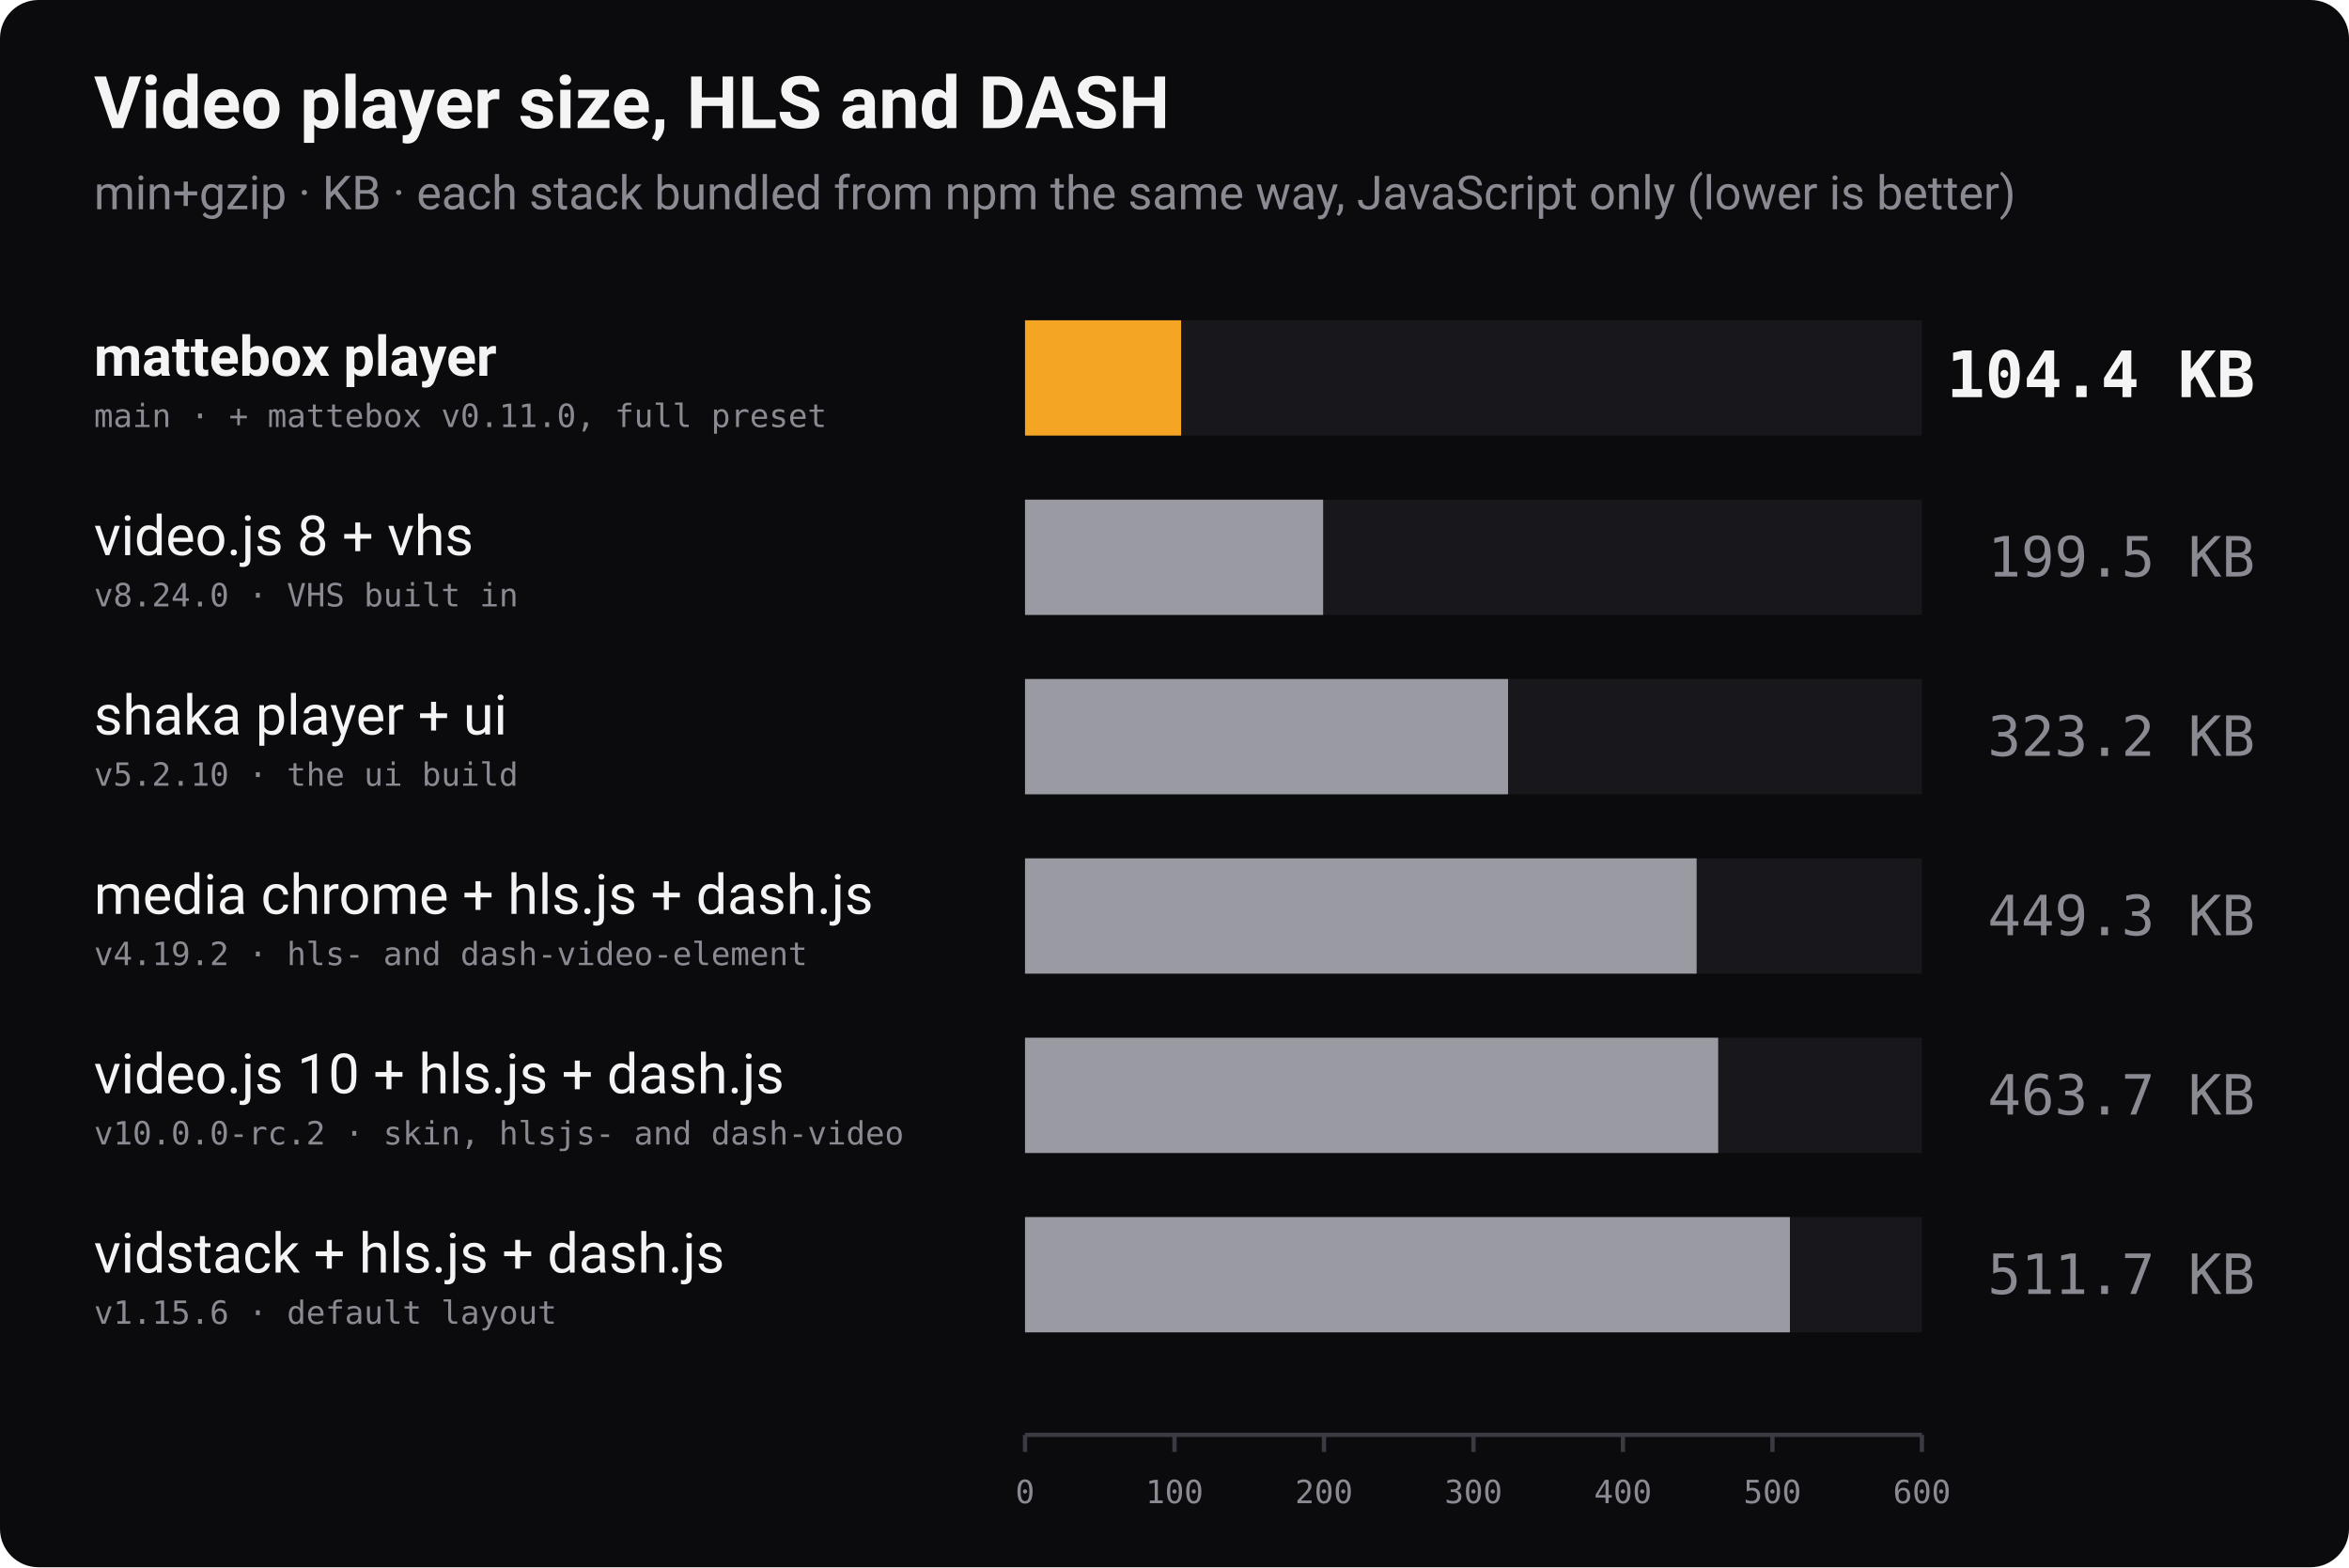
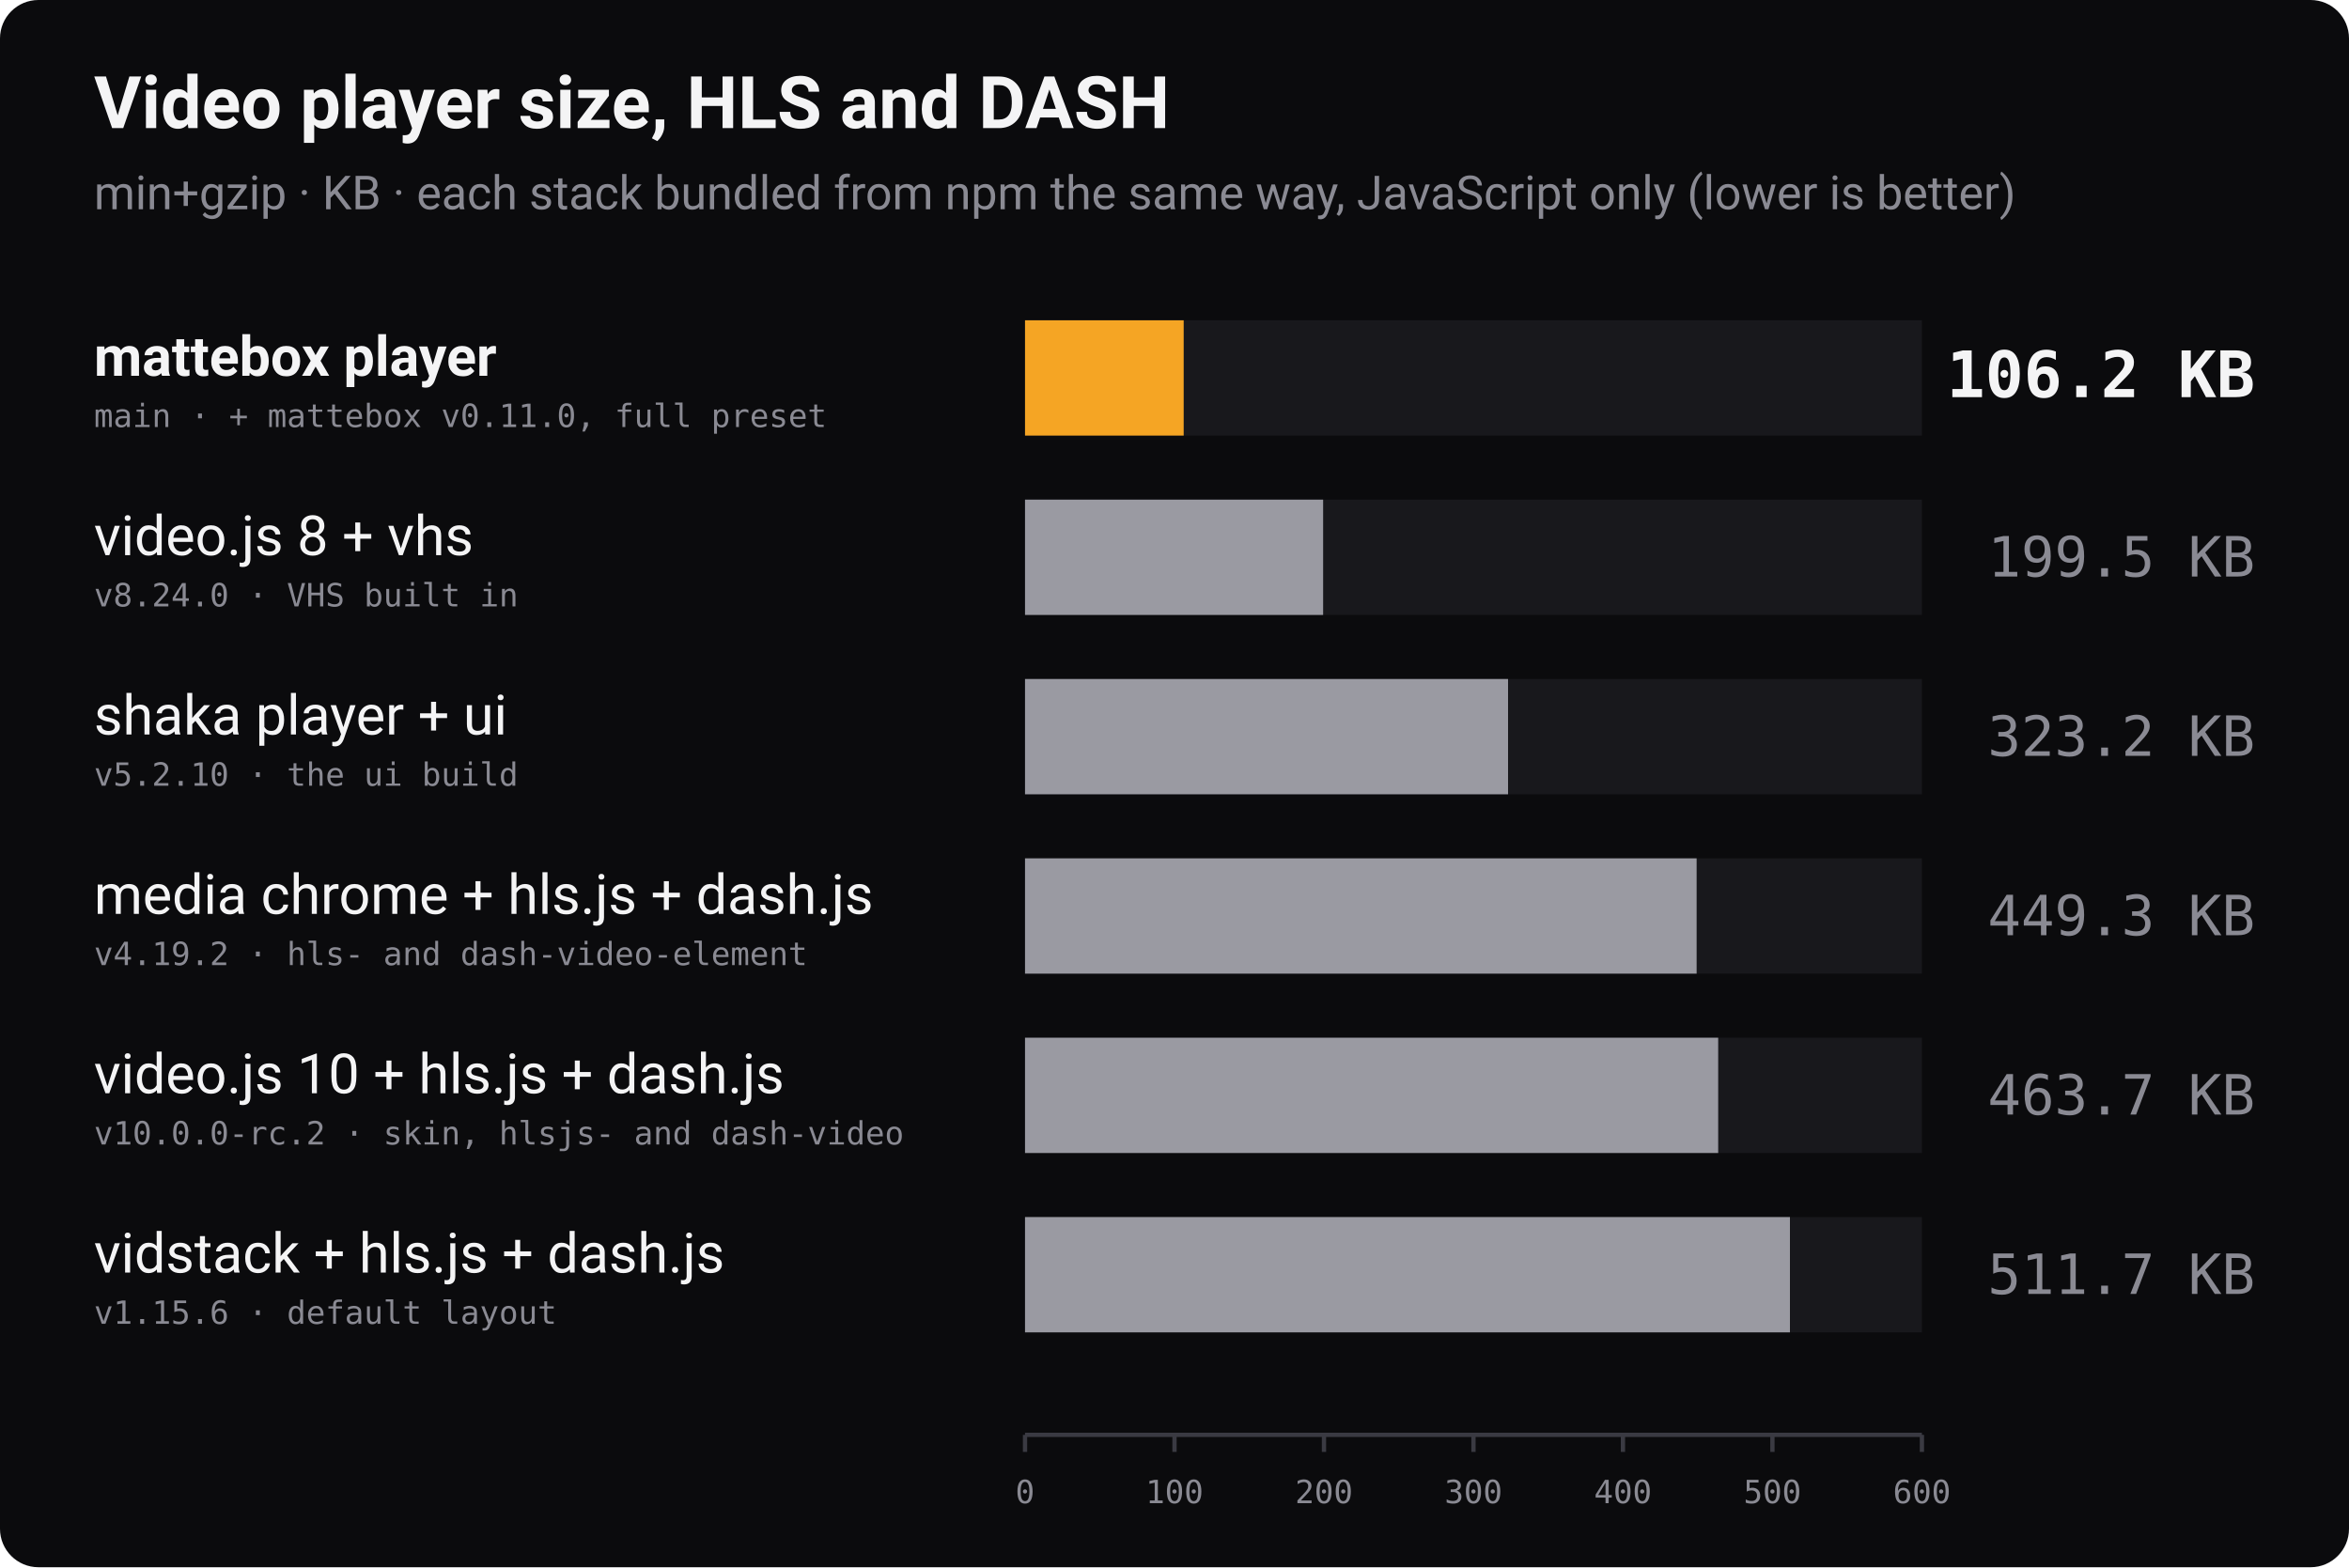
<svg xmlns="http://www.w3.org/2000/svg" width="1100" height="734" viewBox="0 0 1100 734" role="img" aria-label="Bundle size of video players with HLS and DASH playback, min+gzip, lower is better">
  <rect width="1100" height="734" rx="18" fill="#0b0b0d" />
  <text x="44" y="60" font-family="-apple-system, 'Segoe UI', Roboto, Helvetica, Arial, sans-serif" font-size="34" font-weight="700" fill="#f4f4f5">Video player size, HLS and DASH</text>
  <text x="44" y="98" font-family="-apple-system, 'Segoe UI', Roboto, Helvetica, Arial, sans-serif" font-size="22" fill="#8a8a93">min+gzip · KB · each stack bundled from npm the same way, JavaScript only (lower is better)</text>
  <text x="44" y="176" font-family="-apple-system, 'Segoe UI', Roboto, Helvetica, Arial, sans-serif" font-size="26" font-weight="700" fill="#f4f4f5">mattebox player</text>
  <text x="44" y="200" font-family="ui-monospace, 'SF Mono', Menlo, Consolas, monospace" font-size="15" fill="#8a8a93">main · + mattebox v0.11.0, full preset</text>
  <rect x="480" y="150" width="420" height="54" fill="#18181c" />
-   <rect x="480" y="150" width="73.1" height="54" fill="#f5a524" />
-   <text x="1056" y="186" text-anchor="end" font-family="ui-monospace, 'SF Mono', Menlo, Consolas, monospace" font-size="30" font-weight="700" fill="#f4f4f5">104.4 KB</text>
+   <rect x="480" y="150" width="74.3" height="54" fill="#f5a524" />
+   <text x="1056" y="186" text-anchor="end" font-family="ui-monospace, 'SF Mono', Menlo, Consolas, monospace" font-size="30" font-weight="700" fill="#f4f4f5">106.2 KB</text>
  <text x="44" y="260" font-family="-apple-system, 'Segoe UI', Roboto, Helvetica, Arial, sans-serif" font-size="26" font-weight="400" fill="#f4f4f5">video.js 8 + vhs</text>
  <text x="44" y="284" font-family="ui-monospace, 'SF Mono', Menlo, Consolas, monospace" font-size="15" fill="#8a8a93">v8.24.0 · VHS built in</text>
  <rect x="480" y="234" width="420" height="54" fill="#18181c" />
  <rect x="480" y="234" width="139.6" height="54" fill="#9a9aa2" />
  <text x="1056" y="270" text-anchor="end" font-family="ui-monospace, 'SF Mono', Menlo, Consolas, monospace" font-size="26" font-weight="400" fill="#8a8a93">199.5 KB</text>
  <text x="44" y="344" font-family="-apple-system, 'Segoe UI', Roboto, Helvetica, Arial, sans-serif" font-size="26" font-weight="400" fill="#f4f4f5">shaka player + ui</text>
  <text x="44" y="368" font-family="ui-monospace, 'SF Mono', Menlo, Consolas, monospace" font-size="15" fill="#8a8a93">v5.2.10 · the ui build</text>
  <rect x="480" y="318" width="420" height="54" fill="#18181c" />
  <rect x="480" y="318" width="226.2" height="54" fill="#9a9aa2" />
  <text x="1056" y="354" text-anchor="end" font-family="ui-monospace, 'SF Mono', Menlo, Consolas, monospace" font-size="26" font-weight="400" fill="#8a8a93">323.2 KB</text>
  <text x="44" y="428" font-family="-apple-system, 'Segoe UI', Roboto, Helvetica, Arial, sans-serif" font-size="26" font-weight="400" fill="#f4f4f5">media chrome + hls.js + dash.js</text>
  <text x="44" y="452" font-family="ui-monospace, 'SF Mono', Menlo, Consolas, monospace" font-size="15" fill="#8a8a93">v4.19.2 · hls- and dash-video-element</text>
  <rect x="480" y="402" width="420" height="54" fill="#18181c" />
  <rect x="480" y="402" width="314.5" height="54" fill="#9a9aa2" />
  <text x="1056" y="438" text-anchor="end" font-family="ui-monospace, 'SF Mono', Menlo, Consolas, monospace" font-size="26" font-weight="400" fill="#8a8a93">449.3 KB</text>
  <text x="44" y="512" font-family="-apple-system, 'Segoe UI', Roboto, Helvetica, Arial, sans-serif" font-size="26" font-weight="400" fill="#f4f4f5">video.js 10 + hls.js + dash.js</text>
  <text x="44" y="536" font-family="ui-monospace, 'SF Mono', Menlo, Consolas, monospace" font-size="15" fill="#8a8a93">v10.0.0-rc.2 · skin, hlsjs- and dash-video</text>
  <rect x="480" y="486" width="420" height="54" fill="#18181c" />
  <rect x="480" y="486" width="324.6" height="54" fill="#9a9aa2" />
  <text x="1056" y="522" text-anchor="end" font-family="ui-monospace, 'SF Mono', Menlo, Consolas, monospace" font-size="26" font-weight="400" fill="#8a8a93">463.7 KB</text>
  <text x="44" y="596" font-family="-apple-system, 'Segoe UI', Roboto, Helvetica, Arial, sans-serif" font-size="26" font-weight="400" fill="#f4f4f5">vidstack + hls.js + dash.js</text>
  <text x="44" y="620" font-family="ui-monospace, 'SF Mono', Menlo, Consolas, monospace" font-size="15" fill="#8a8a93">v1.15.6 · default layout</text>
  <rect x="480" y="570" width="420" height="54" fill="#18181c" />
  <rect x="480" y="570" width="358.2" height="54" fill="#9a9aa2" />
  <text x="1056" y="606" text-anchor="end" font-family="ui-monospace, 'SF Mono', Menlo, Consolas, monospace" font-size="26" font-weight="400" fill="#8a8a93">511.7 KB</text>
  <line x1="480" y1="672" x2="900" y2="672" stroke="#3a3a42" stroke-width="2" />
  <line x1="480.0" y1="672" x2="480.0" y2="680" stroke="#3a3a42" stroke-width="2" />
  <text x="480.0" y="704" text-anchor="middle" font-family="ui-monospace, 'SF Mono', Menlo, Consolas, monospace" font-size="15" fill="#8a8a93">0</text>
  <line x1="550.0" y1="672" x2="550.0" y2="680" stroke="#3a3a42" stroke-width="2" />
  <text x="550.0" y="704" text-anchor="middle" font-family="ui-monospace, 'SF Mono', Menlo, Consolas, monospace" font-size="15" fill="#8a8a93">100</text>
  <line x1="620.0" y1="672" x2="620.0" y2="680" stroke="#3a3a42" stroke-width="2" />
  <text x="620.0" y="704" text-anchor="middle" font-family="ui-monospace, 'SF Mono', Menlo, Consolas, monospace" font-size="15" fill="#8a8a93">200</text>
  <line x1="690.0" y1="672" x2="690.0" y2="680" stroke="#3a3a42" stroke-width="2" />
  <text x="690.0" y="704" text-anchor="middle" font-family="ui-monospace, 'SF Mono', Menlo, Consolas, monospace" font-size="15" fill="#8a8a93">300</text>
  <line x1="760.0" y1="672" x2="760.0" y2="680" stroke="#3a3a42" stroke-width="2" />
  <text x="760.0" y="704" text-anchor="middle" font-family="ui-monospace, 'SF Mono', Menlo, Consolas, monospace" font-size="15" fill="#8a8a93">400</text>
  <line x1="830.0" y1="672" x2="830.0" y2="680" stroke="#3a3a42" stroke-width="2" />
  <text x="830.0" y="704" text-anchor="middle" font-family="ui-monospace, 'SF Mono', Menlo, Consolas, monospace" font-size="15" fill="#8a8a93">500</text>
  <line x1="900.0" y1="672" x2="900.0" y2="680" stroke="#3a3a42" stroke-width="2" />
  <text x="900.0" y="704" text-anchor="middle" font-family="ui-monospace, 'SF Mono', Menlo, Consolas, monospace" font-size="15" fill="#8a8a93">600</text>
</svg>
